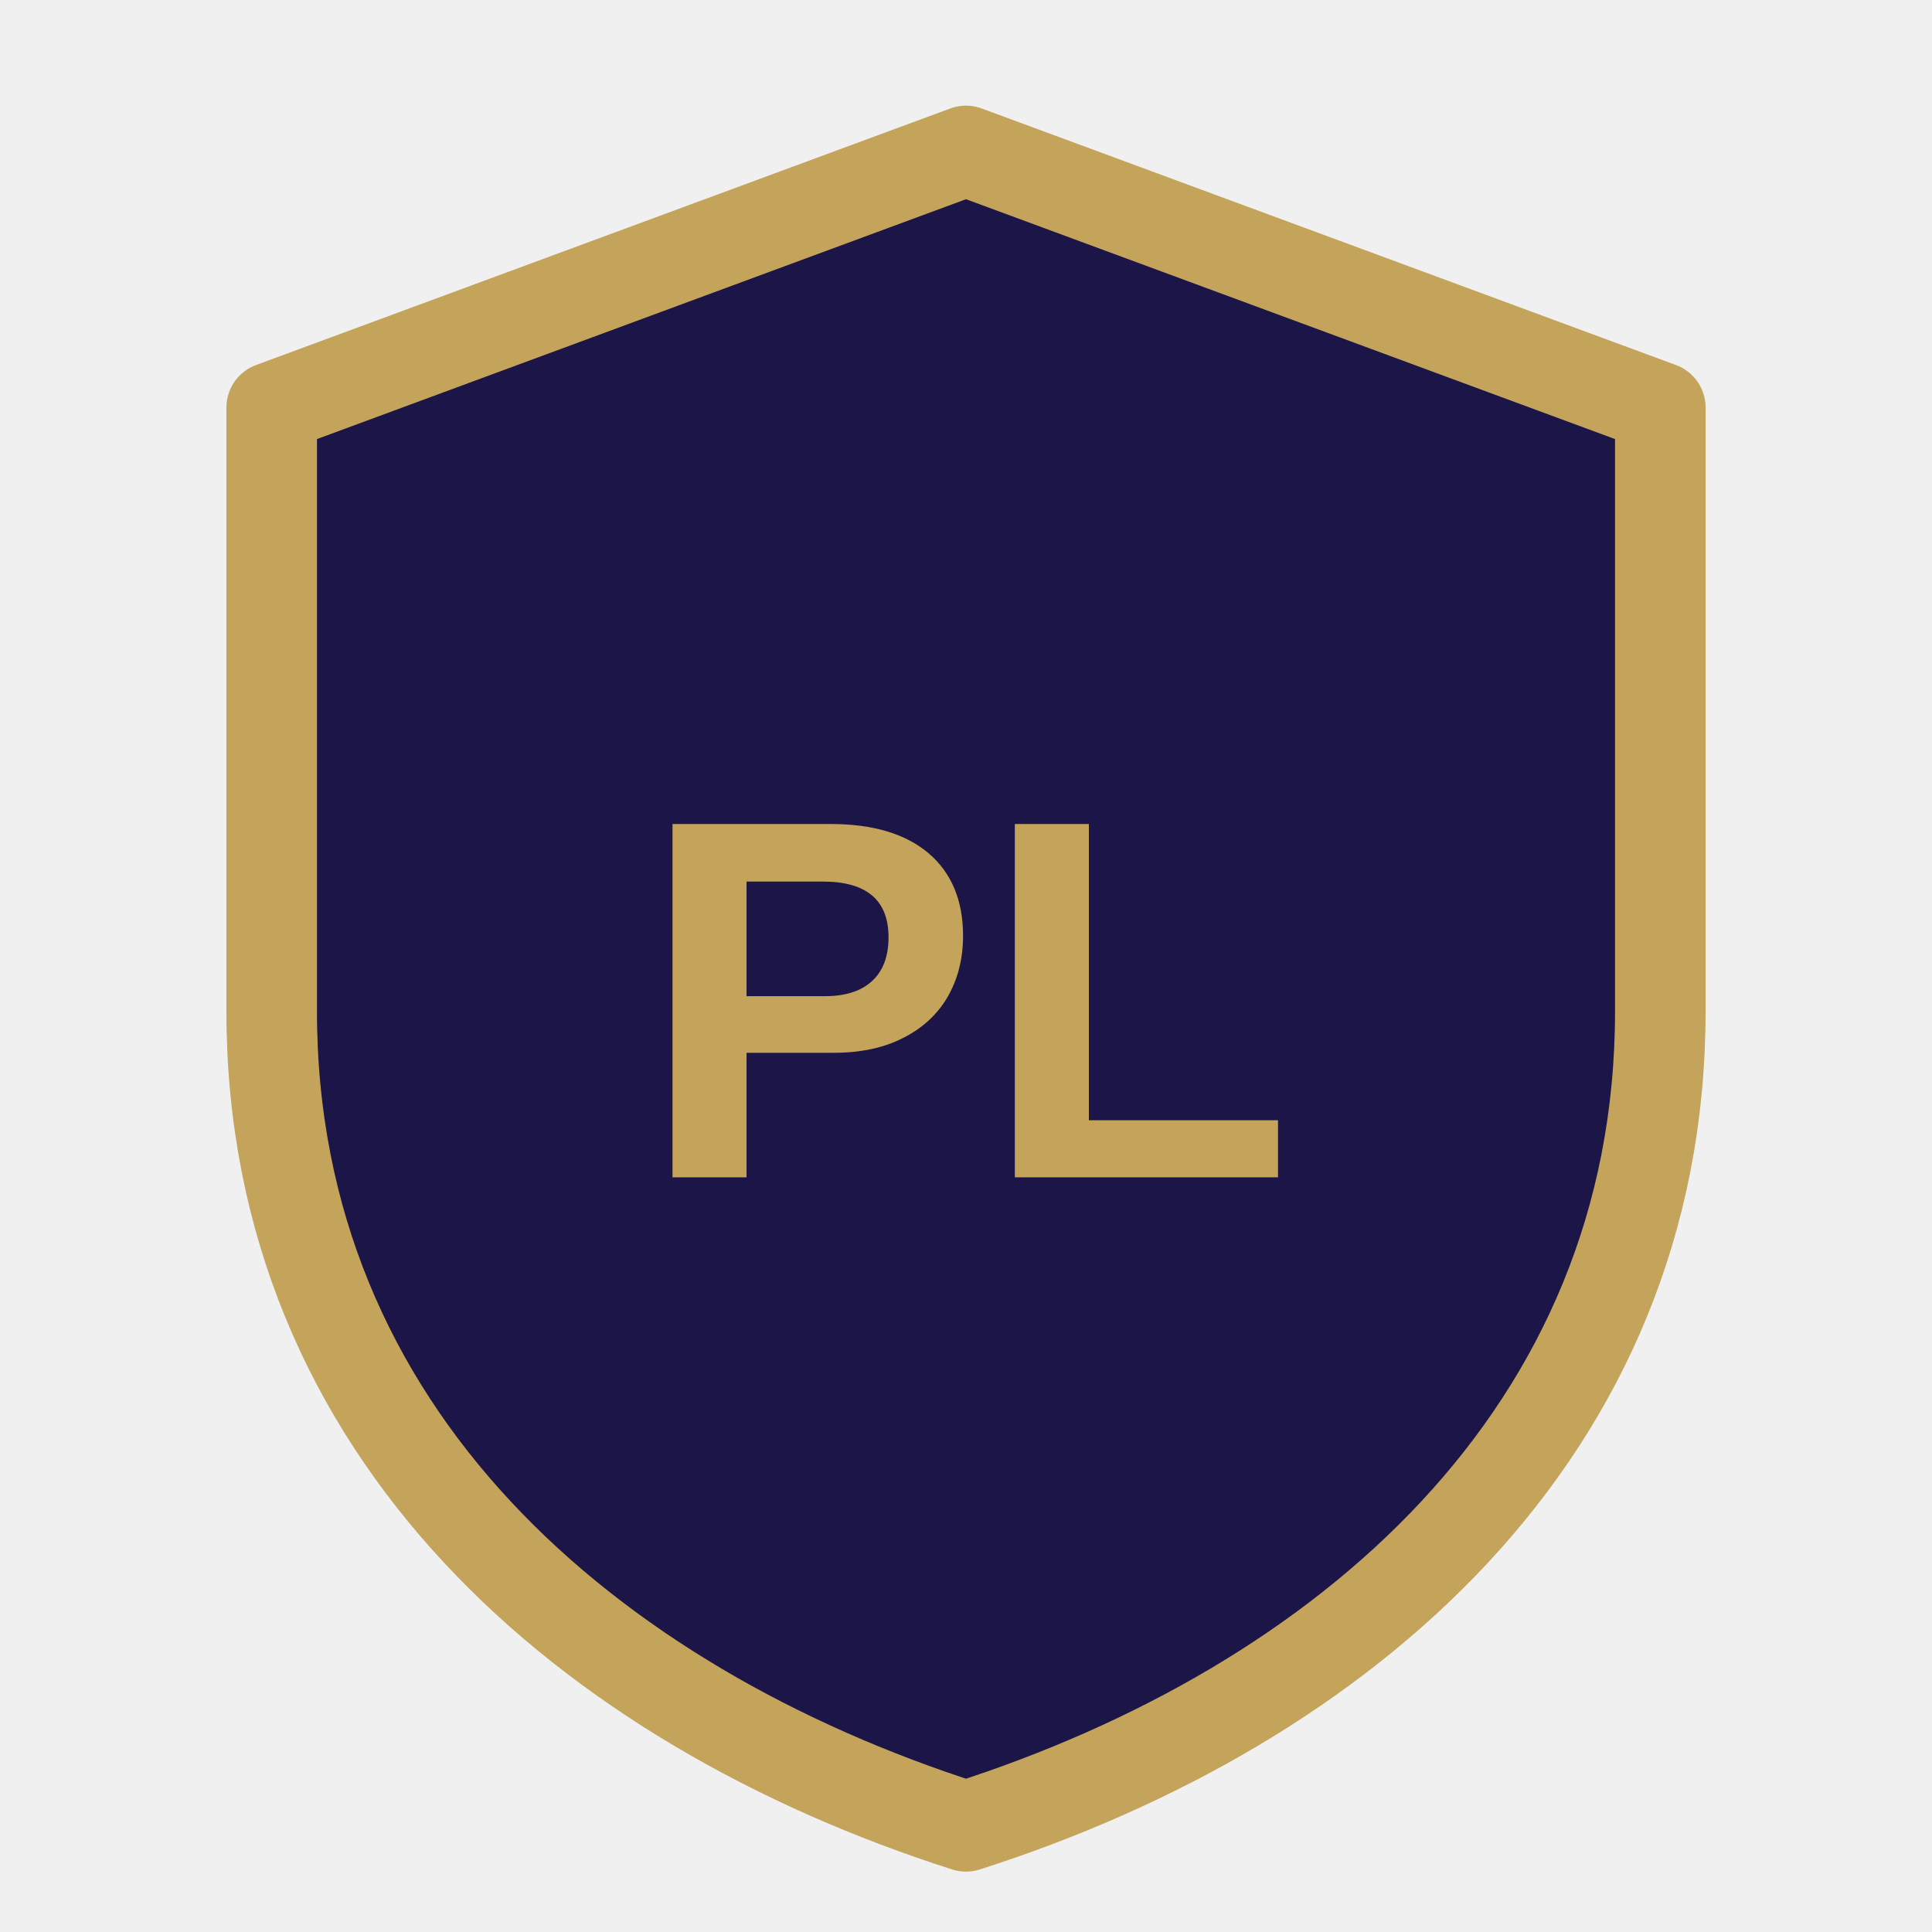
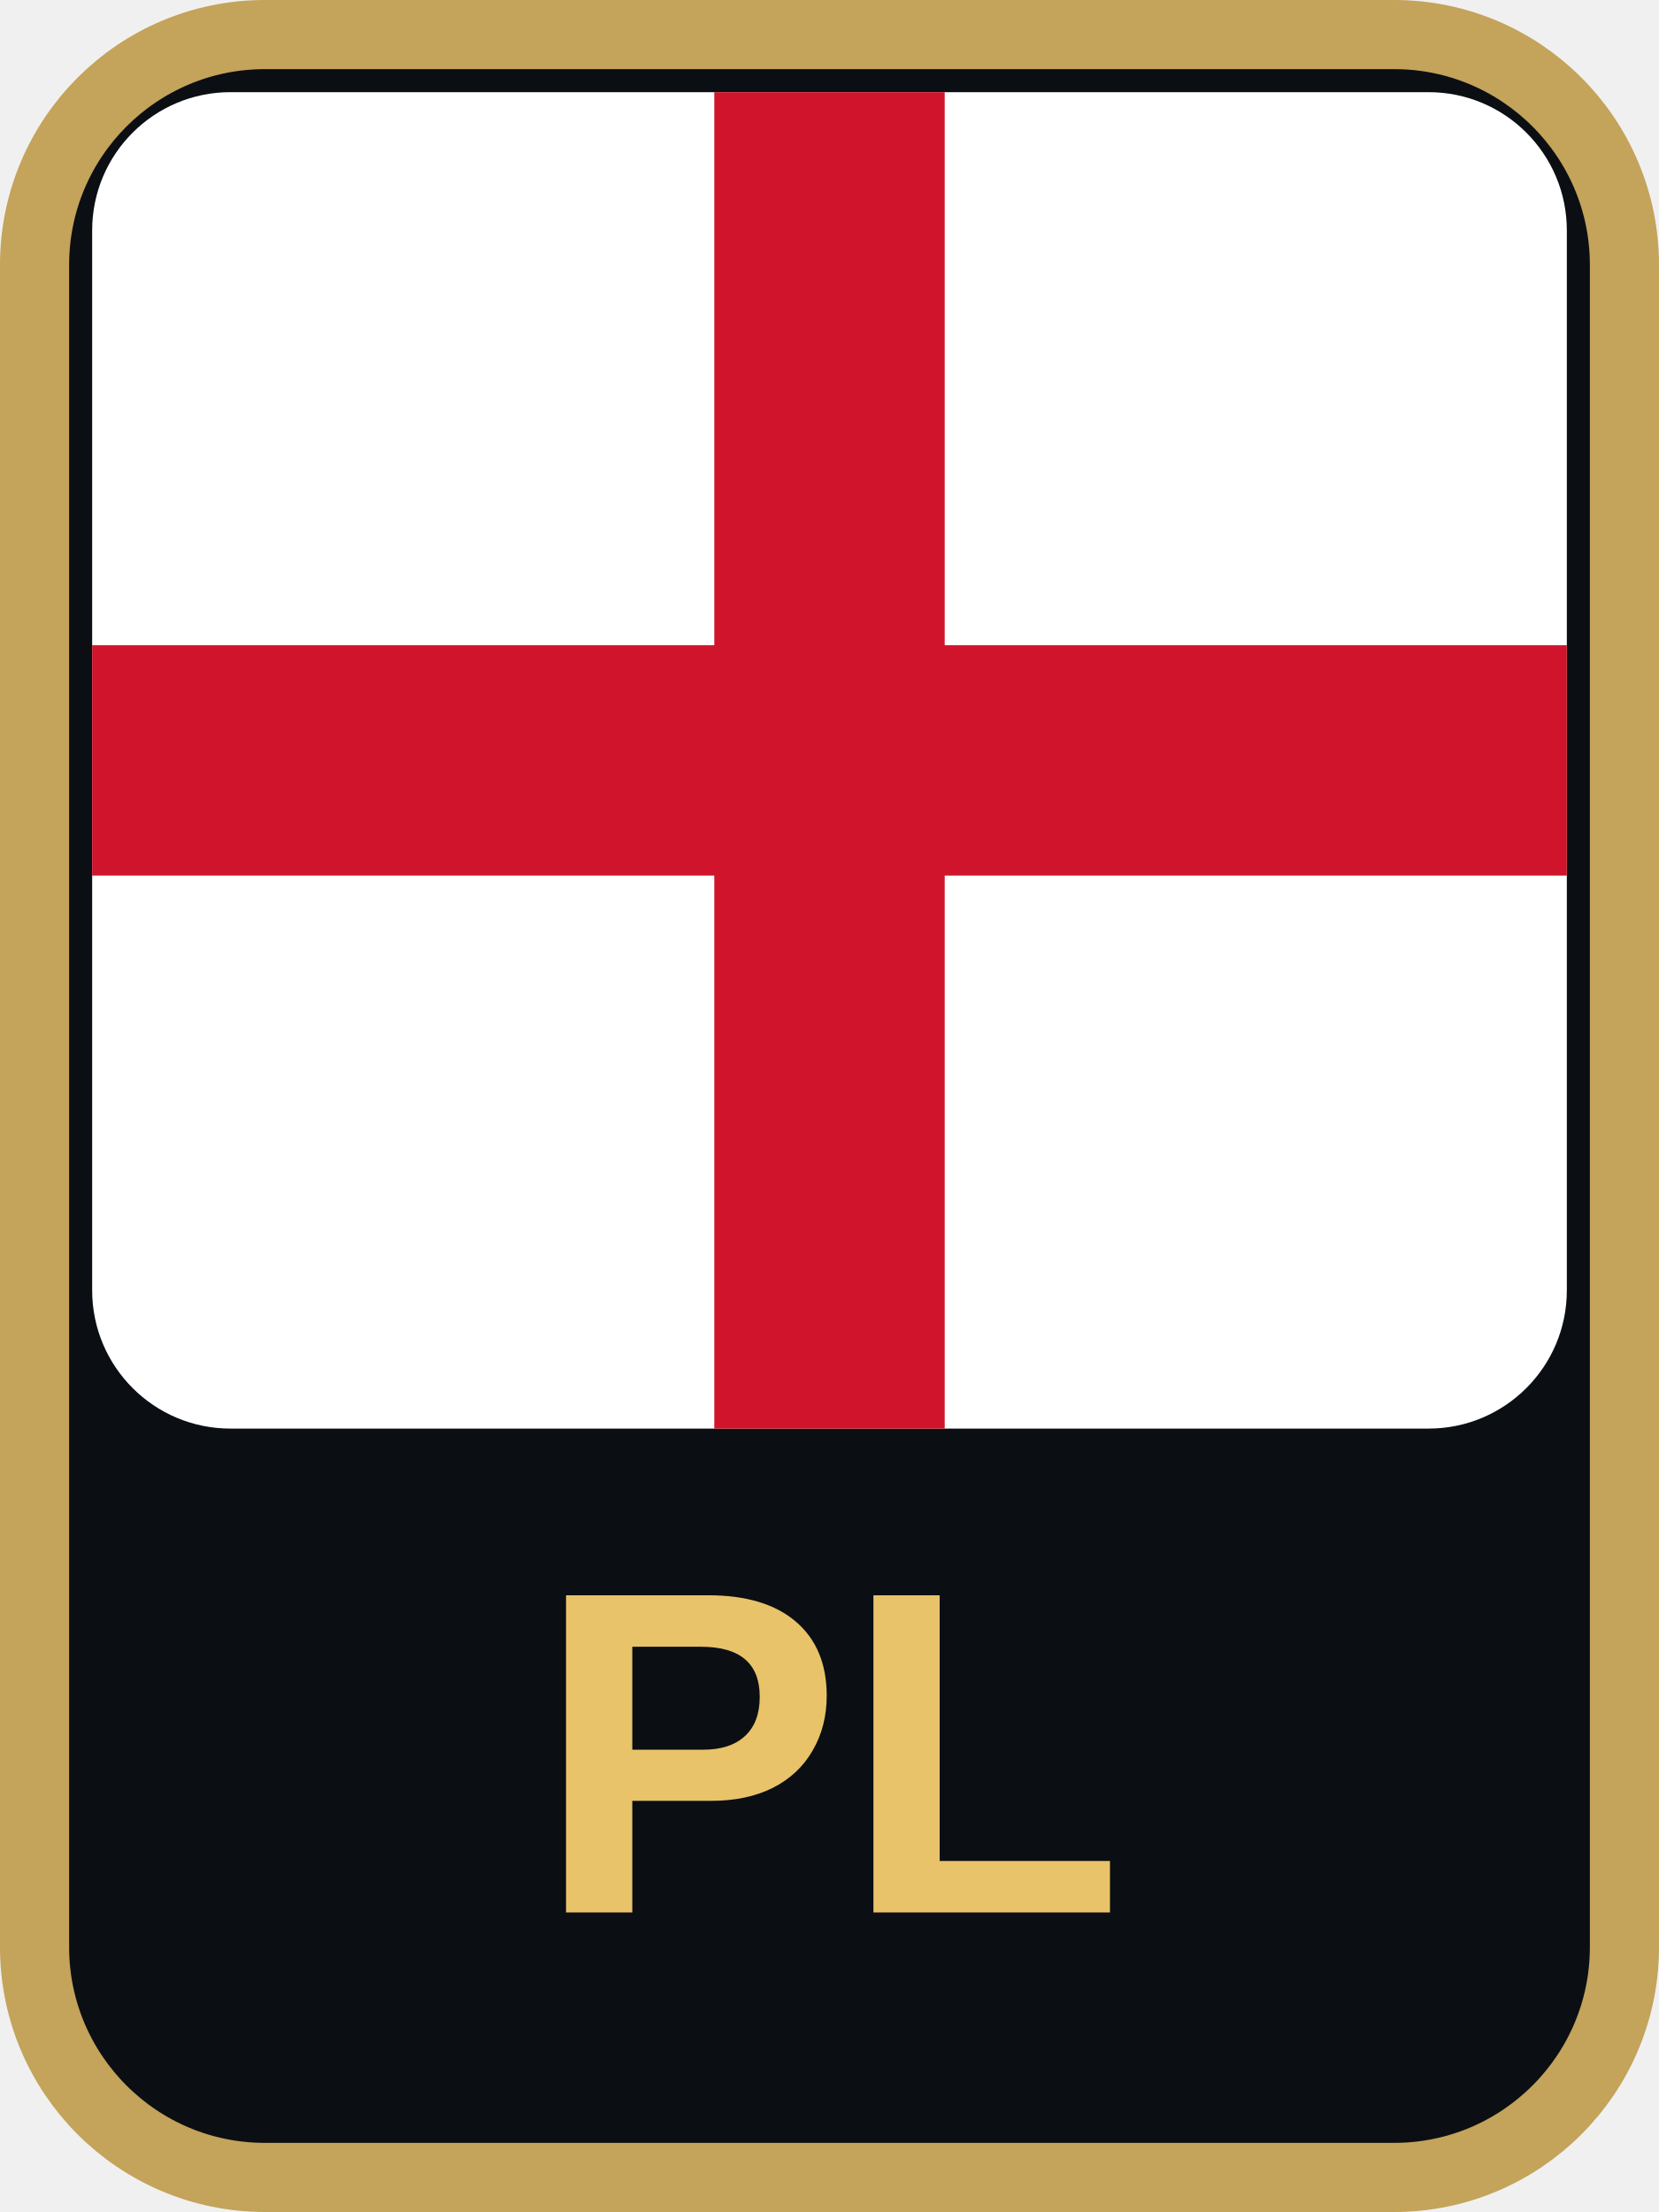
- <svg xmlns="http://www.w3.org/2000/svg" viewBox="0 0 64 64" role="img" aria-hidden="true">
-   <path fill="#1c1648" stroke="#c4a35a" stroke-width="3" stroke-linejoin="round" d="M32 5 L55 13.5 V33.5 C55 47.5 44.5 56.5 32 60.5 C19.5 56.5 9 47.5 9 33.5 V13.5 Z" />
-   <text x="32" y="39" text-anchor="middle" font-size="17" font-weight="800" font-family="Arial Black, Arial, Helvetica, sans-serif" fill="#c4a35a">PL</text>
+ <svg xmlns="http://www.w3.org/2000/svg" viewBox="0 0 72 96" role="img" aria-hidden="true">
+   <defs>
+     <clipPath id="clip-pl">
+       <rect x="4" y="4" width="64" height="58" rx="6" />
+     </clipPath>
+   </defs>
+   <rect x="1.5" y="1.5" width="69" height="93" rx="10" fill="#0b0f14" stroke="#c4a35a" stroke-width="3" />
+   <g clip-path="url(#clip-pl)">
+     <rect x="4" y="4" width="64" height="58" fill="#FFFFFF" />
+     <rect x="4" y="28.0" width="64" height="10" fill="#CF142B" />
+     <rect x="31.0" y="4" width="10" height="58" fill="#CF142B" />
+   </g>
+   <text x="36.0" y="83.0" text-anchor="middle" font-size="20" font-weight="800" font-family="Liberation Sans, Arial Black, Arial, Helvetica, sans-serif" fill="#e8c36a">PL</text>
</svg>
